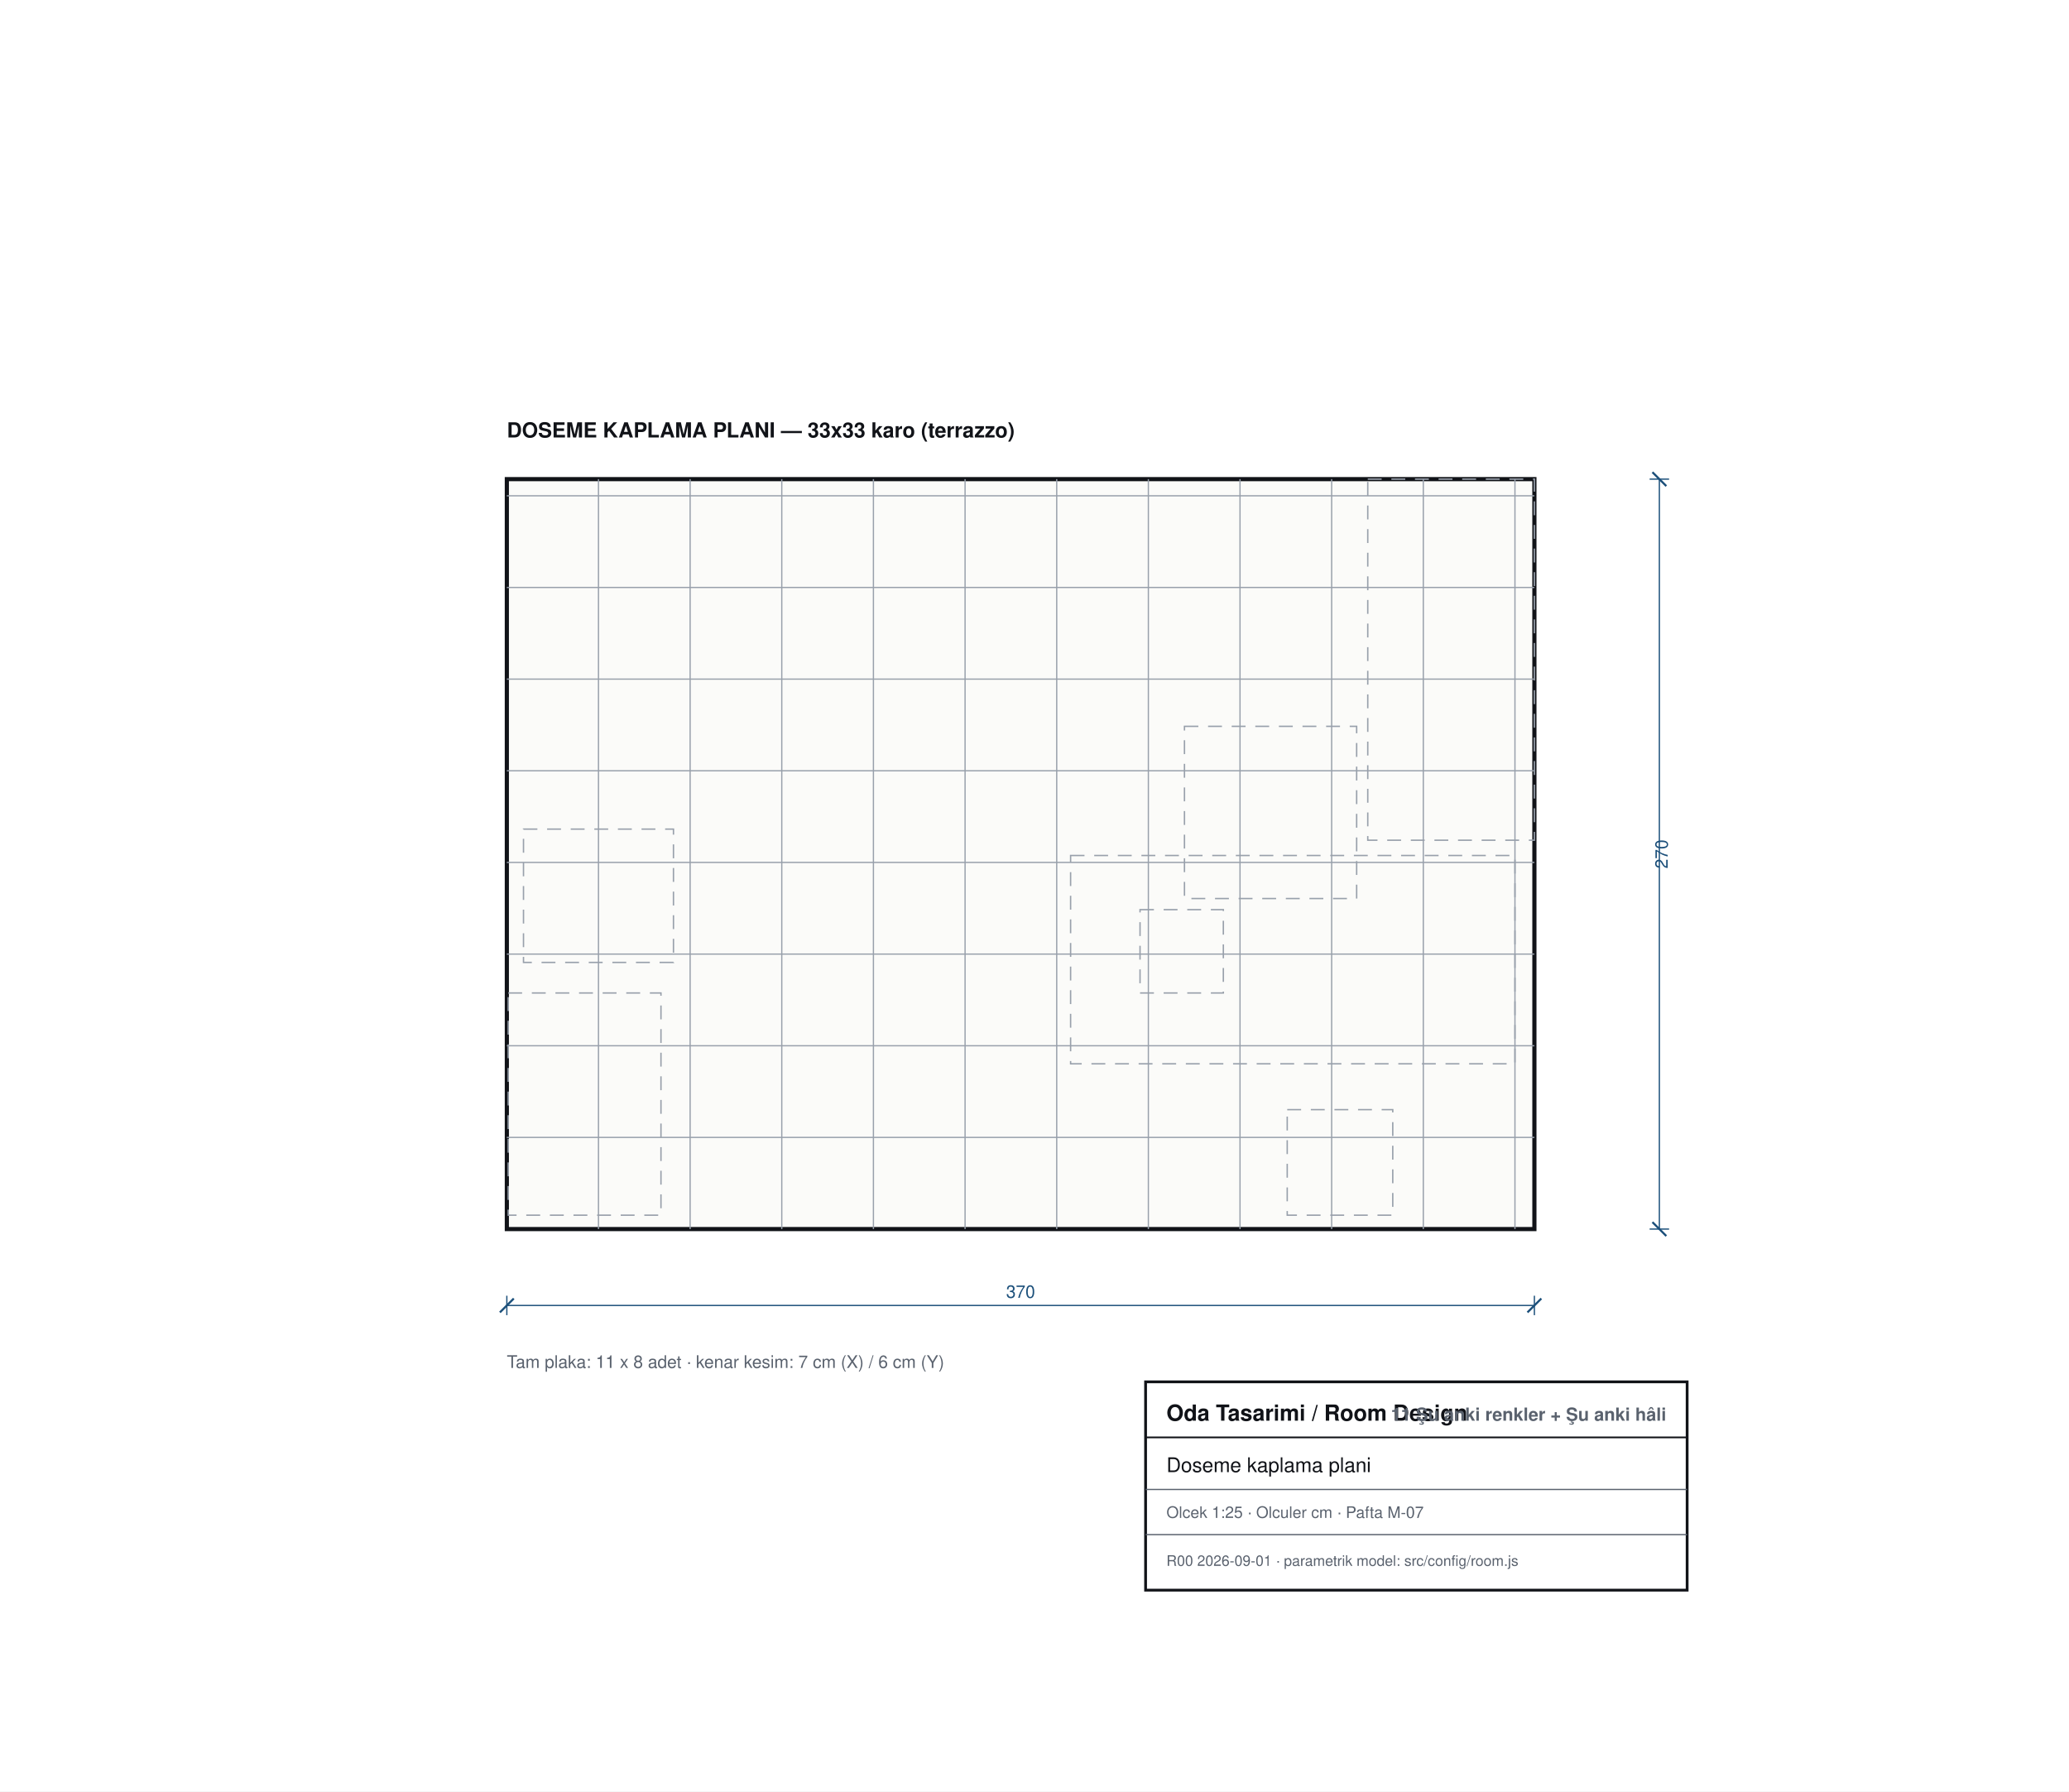
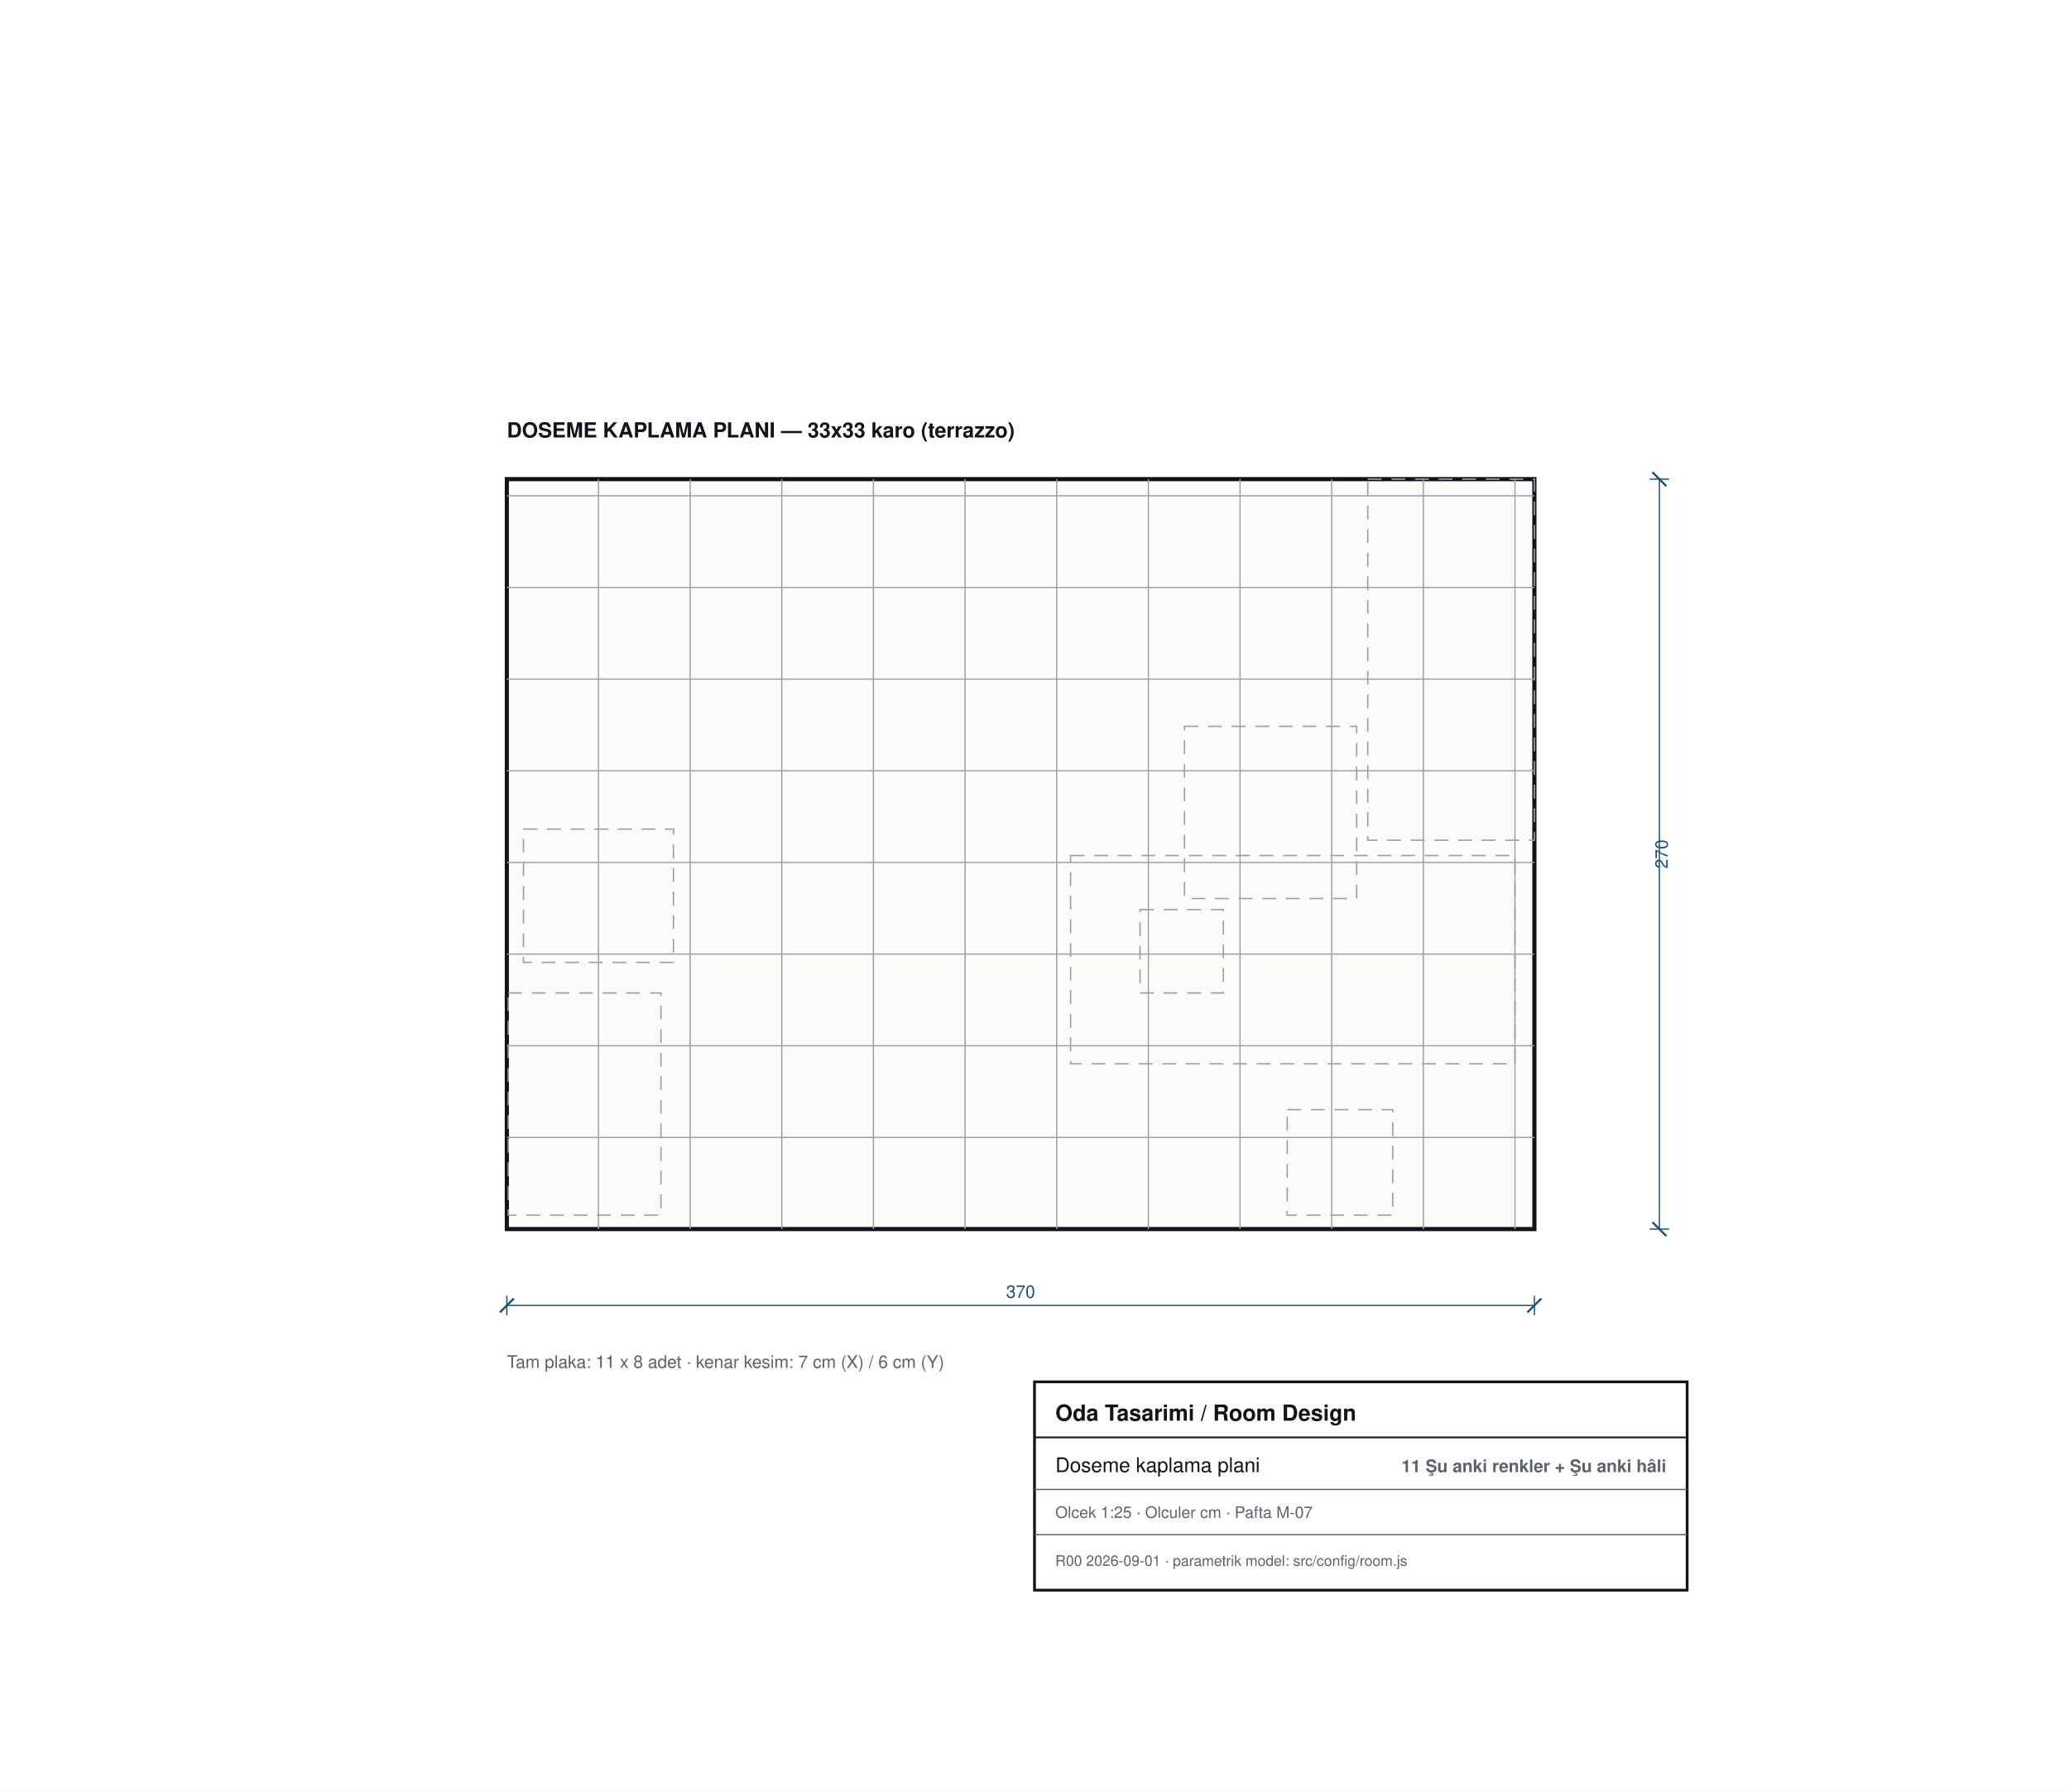
<svg xmlns="http://www.w3.org/2000/svg" width="298mm" height="258mm" viewBox="0 0 298 258" font-family="Helvetica,Arial,sans-serif">
  <rect width="298" height="258" fill="#ffffff" />
  <rect x="73.00" y="69.00" width="148.00" height="108.00" fill="#fbfbf9" stroke="#111318" stroke-width="0.6" />
  <line x1="86.20" y1="177.00" x2="86.20" y2="69.00" stroke="#98a0ab" stroke-width="0.18" />
  <line x1="99.40" y1="177.00" x2="99.40" y2="69.00" stroke="#98a0ab" stroke-width="0.18" />
  <line x1="112.60" y1="177.00" x2="112.60" y2="69.00" stroke="#98a0ab" stroke-width="0.18" />
  <line x1="125.80" y1="177.00" x2="125.80" y2="69.00" stroke="#98a0ab" stroke-width="0.18" />
  <line x1="139.00" y1="177.00" x2="139.00" y2="69.00" stroke="#98a0ab" stroke-width="0.18" />
  <line x1="152.20" y1="177.00" x2="152.20" y2="69.00" stroke="#98a0ab" stroke-width="0.18" />
  <line x1="165.40" y1="177.00" x2="165.40" y2="69.00" stroke="#98a0ab" stroke-width="0.18" />
  <line x1="178.60" y1="177.00" x2="178.60" y2="69.00" stroke="#98a0ab" stroke-width="0.18" />
  <line x1="191.80" y1="177.00" x2="191.80" y2="69.00" stroke="#98a0ab" stroke-width="0.18" />
  <line x1="205.00" y1="177.00" x2="205.00" y2="69.00" stroke="#98a0ab" stroke-width="0.18" />
  <line x1="218.20" y1="177.00" x2="218.20" y2="69.00" stroke="#98a0ab" stroke-width="0.18" />
  <line x1="73.00" y1="163.80" x2="221.00" y2="163.80" stroke="#98a0ab" stroke-width="0.18" />
  <line x1="73.00" y1="150.60" x2="221.00" y2="150.60" stroke="#98a0ab" stroke-width="0.18" />
  <line x1="73.00" y1="137.40" x2="221.00" y2="137.40" stroke="#98a0ab" stroke-width="0.18" />
  <line x1="73.00" y1="124.20" x2="221.00" y2="124.20" stroke="#98a0ab" stroke-width="0.18" />
  <line x1="73.00" y1="111.00" x2="221.00" y2="111.00" stroke="#98a0ab" stroke-width="0.18" />
  <line x1="73.00" y1="97.80" x2="221.00" y2="97.80" stroke="#98a0ab" stroke-width="0.18" />
  <line x1="73.00" y1="84.60" x2="221.00" y2="84.60" stroke="#98a0ab" stroke-width="0.18" />
  <line x1="73.00" y1="71.40" x2="221.00" y2="71.40" stroke="#98a0ab" stroke-width="0.18" />
  <text x="73.00" y="63.00" font-size="3" fill="#111318" text-anchor="start" font-weight="700">DOSEME KAPLAMA PLANI — 33x33 karo (terrazzo)</text>
  <rect x="154.20" y="123.20" width="64.00" height="30.00" fill="none" stroke="#98a0ab" stroke-width="0.2" stroke-dasharray="2 1.4" />
  <rect x="73.20" y="143.00" width="22.00" height="32.00" fill="none" stroke="#98a0ab" stroke-width="0.2" stroke-dasharray="2 1.4" />
  <rect x="170.60" y="104.60" width="24.80" height="24.80" fill="none" stroke="#98a0ab" stroke-width="0.2" stroke-dasharray="2 1.4" />
  <rect x="75.40" y="119.40" width="21.60" height="19.20" fill="none" stroke="#98a0ab" stroke-width="0.2" stroke-dasharray="2 1.4" />
  <rect x="197.00" y="69.00" width="24.00" height="52.00" fill="none" stroke="#98a0ab" stroke-width="0.2" stroke-dasharray="2 1.4" />
  <rect x="185.40" y="159.80" width="15.20" height="15.20" fill="none" stroke="#98a0ab" stroke-width="0.2" stroke-dasharray="2 1.4" />
  <rect x="164.20" y="131.00" width="12.00" height="12.00" fill="none" stroke="#98a0ab" stroke-width="0.2" stroke-dasharray="2 1.4" />
  <line x1="73.00" y1="186.60" x2="73.00" y2="189.40" stroke="#1b4f7a" stroke-width="0.18" />
  <line x1="221.00" y1="186.60" x2="221.00" y2="189.40" stroke="#1b4f7a" stroke-width="0.18" />
  <line x1="73.00" y1="188.00" x2="221.00" y2="188.00" stroke="#1b4f7a" stroke-width="0.18" />
  <line x1="72.00" y1="189.00" x2="74.00" y2="187.00" stroke="#1b4f7a" stroke-width="0.3" />
  <line x1="220.00" y1="189.00" x2="222.00" y2="187.00" stroke="#1b4f7a" stroke-width="0.3" />
  <text x="147.00" y="186.90" font-size="2.5" fill="#1b4f7a" text-anchor="middle">370</text>
  <line x1="240.40" y1="69.00" x2="237.60" y2="69.00" stroke="#1b4f7a" stroke-width="0.18" />
  <line x1="240.40" y1="177.00" x2="237.60" y2="177.00" stroke="#1b4f7a" stroke-width="0.18" />
  <line x1="239.00" y1="69.00" x2="239.00" y2="177.00" stroke="#1b4f7a" stroke-width="0.18" />
  <line x1="238.00" y1="68.00" x2="240.00" y2="70.00" stroke="#1b4f7a" stroke-width="0.3" />
  <line x1="238.00" y1="176.00" x2="240.00" y2="178.00" stroke="#1b4f7a" stroke-width="0.3" />
  <text x="240.20" y="123.00" font-size="2.5" fill="#1b4f7a" text-anchor="middle" transform="rotate(-90 240.20 123.00)">270</text>
  <text x="73.00" y="197.00" font-size="2.5" fill="#5a626e" text-anchor="start">Tam plaka: 11 x 8 adet  ·  kenar kesim: 7 cm (X) / 6 cm (Y)</text>
-   <rect x="165.00" y="199.00" width="78.00" height="30.00" fill="#ffffff" stroke="#111318" stroke-width="0.4" />
-   <line x1="165.00" y1="207.00" x2="243.00" y2="207.00" stroke="#111318" stroke-width="0.25" />
-   <line x1="165.00" y1="214.50" x2="243.00" y2="214.50" stroke="#5a626e" stroke-width="0.18" />
-   <line x1="165.00" y1="221.00" x2="243.00" y2="221.00" stroke="#5a626e" stroke-width="0.18" />
-   <text x="168.00" y="204.60" font-size="3.2" fill="#111318" text-anchor="start" font-weight="700">Oda Tasarimi / Room Design</text>
-   <text x="168.00" y="212.00" font-size="2.9" fill="#111318" text-anchor="start">Doseme kaplama plani</text>
-   <text x="168.00" y="218.60" font-size="2.3" fill="#5a626e" text-anchor="start">Olcek 1:25  ·  Olculer cm  ·  Pafta M-07</text>
-   <text x="240.00" y="204.60" font-size="2.6" fill="#5a626e" text-anchor="end" font-weight="700">11 Şu anki renkler + Şu anki hâli</text>
-   <text x="168.00" y="225.50" font-size="2.1" fill="#5a626e" text-anchor="start">R00  2026-09-01  ·  parametrik model: src/config/room.js</text>
+   <rect x="149.00" y="199.00" width="94.00" height="30.00" fill="#ffffff" stroke="#111318" stroke-width="0.4" />
+   <line x1="149.00" y1="207.00" x2="243.00" y2="207.00" stroke="#111318" stroke-width="0.25" />
+   <line x1="149.00" y1="214.50" x2="243.00" y2="214.50" stroke="#5a626e" stroke-width="0.18" />
+   <line x1="149.00" y1="221.00" x2="243.00" y2="221.00" stroke="#5a626e" stroke-width="0.18" />
+   <text x="152.00" y="204.60" font-size="3.2" fill="#111318" text-anchor="start" font-weight="700">Oda Tasarimi / Room Design</text>
+   <text x="152.00" y="212.00" font-size="2.9" fill="#111318" text-anchor="start">Doseme kaplama plani</text>
+   <text x="152.00" y="218.60" font-size="2.3" fill="#5a626e" text-anchor="start">Olcek 1:25  ·  Olculer cm  ·  Pafta M-07</text>
+   <text x="240.00" y="212.00" font-size="2.5" fill="#5a626e" text-anchor="end" font-weight="700">11 Şu anki renkler + Şu anki hâli</text>
+   <text x="152.00" y="225.50" font-size="2.1" fill="#5a626e" text-anchor="start">R00  2026-09-01  ·  parametrik model: src/config/room.js</text>
</svg>
